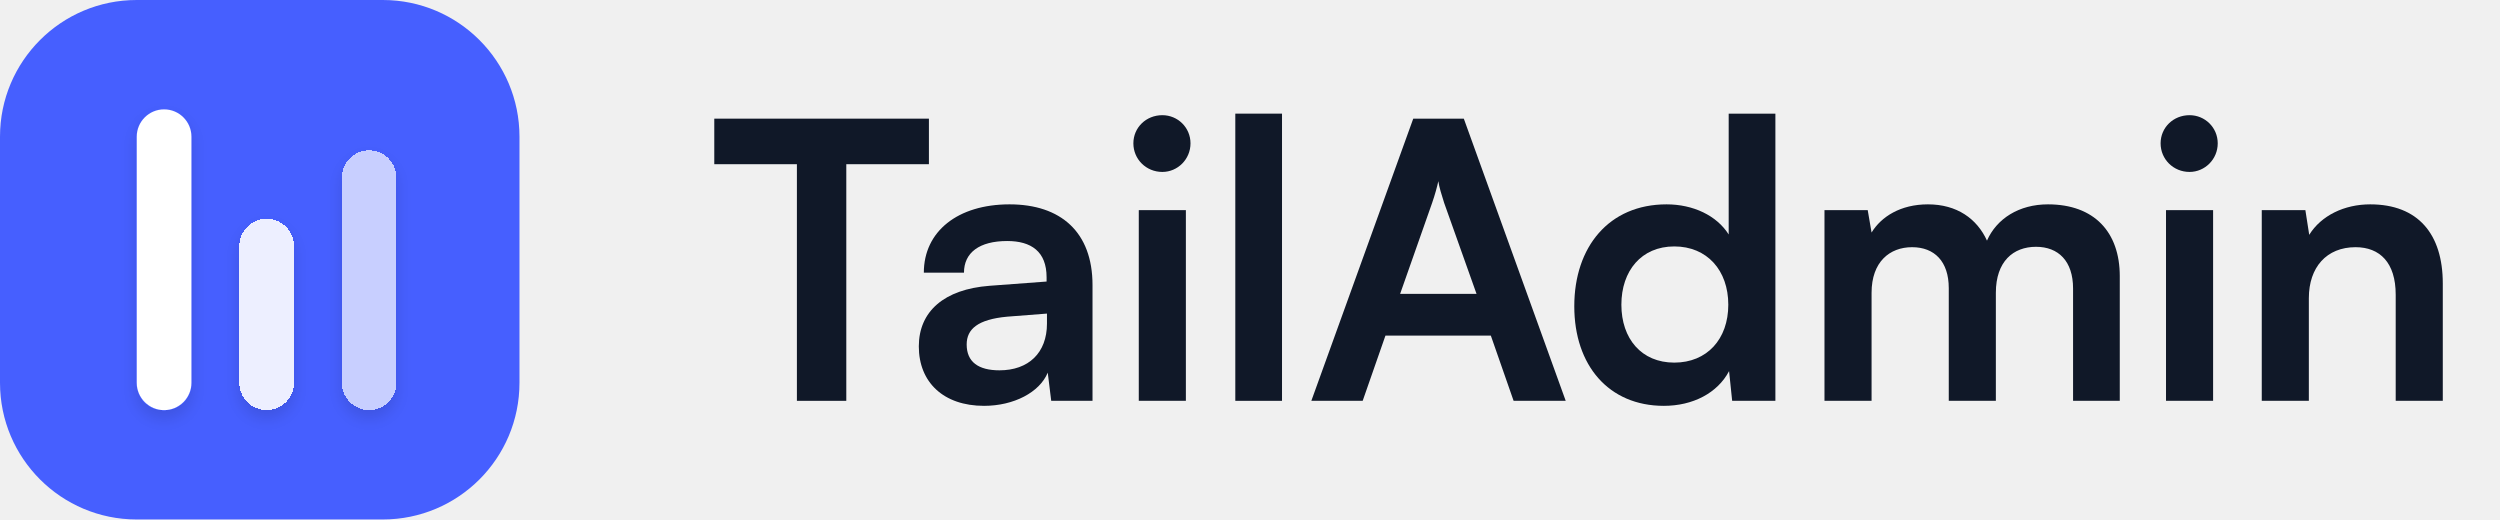
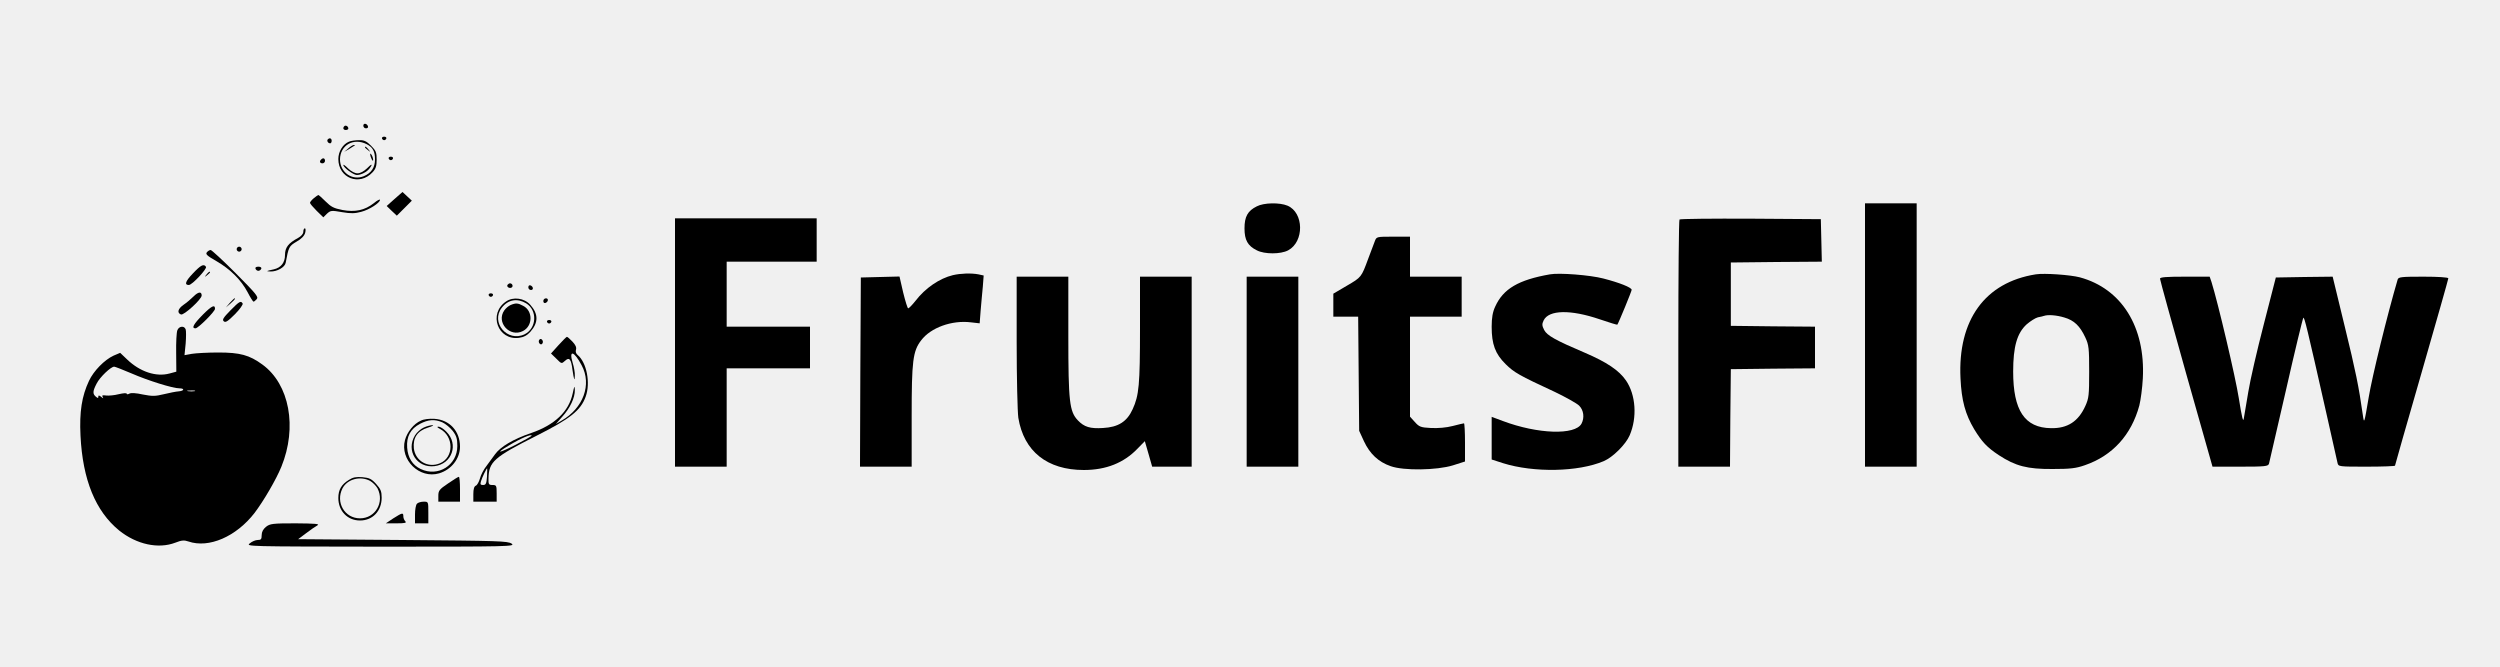
- <svg xmlns="http://www.w3.org/2000/svg" width="154" height="32" viewBox="0 0 154 32" fill="none">
-   <path d="M0 8.421C0 3.77 3.77 0 8.421 0H23.579C28.23 0 32 3.77 32 8.421V23.579C32 28.23 28.23 32 23.579 32H8.421C3.77 32 0 28.23 0 23.579V8.421Z" fill="#465FFF" />
-   <g filter="url(#filter0_d_1624_24907)">
-     <path d="M8.424 8.422C8.424 7.491 9.178 6.737 10.108 6.737V6.737C11.038 6.737 11.792 7.491 11.792 8.422V23.579C11.792 24.51 11.038 25.264 10.108 25.264V25.264C9.178 25.264 8.424 24.51 8.424 23.579V8.422Z" fill="white" />
+ <svg xmlns="http://www.w3.org/2000/svg" version="1.0" width="1500pt" height="400pt" viewBox="0 0 1500 400" preserveAspectRatio="xMidYMid meet">
+   <g transform="translate(0,400) scale(0.1,-0.1)" fill="#000000" stroke="none">
+     <path d="M2180 3246 c0 -9 7 -16 16 -16 9 0 14 5 12 12 -6 18 -28 21 -28 4z" />
+     <path d="M2066 3243 c-11 -11 -6 -23 9 -23 8 0 15 4 15 9 0 13 -16 22 -24 14z" />
+     <path d="M2292 3169 c2 -6 8 -10 13 -10 5 0 11 4 13 10 2 6 -4 11 -13 11 -9 0 -15 -5 -13 -11z" />
+     <path d="M1967 3164 c-8 -8 1 -24 14 -24 5 0 9 7 9 15 0 15 -12 20 -23 9z" />
+     <path d="M2094 3150 c-37 -15 -64 -59 -64 -104 0 -115 127 -164 205 -80 20 21 25 38 25 76 0 43 -4 54 -34 84 -27 27 -42 34 -72 33 -22 0 -49 -4 -60 -9z m106 -15 c37 -19 50 -43 50 -92 0 -48 -22 -81 -67 -100 -70 -29 -143 23 -143 101 1 85 82 131 160 91z" />
+     <path d="M2089 3109 l-24 -20 30 17 c39 24 40 24 28 24 -6 0 -21 -9 -34 -21z" />
+     <path d="M2190 3116 c0 -2 8 -10 18 -17 15 -13 16 -12 3 4 -13 16 -21 21 -21 13z" />
+     <path d="M2221 3075 c1 -19 18 -51 18 -35 0 8 -4 22 -9 30 -5 8 -9 11 -9 5z" />
+     <path d="M2060 3010 c0 -15 61 -60 81 -60 25 0 60 18 76 39 23 30 13 30 -16 0 -18 -17 -40 -29 -56 -29 -16 0 -38 12 -56 29 -16 16 -29 26 -29 21z" />
+     <path d="M2332 3049 c2 -6 8 -10 13 -10 5 0 11 4 13 10 2 6 -4 11 -13 11 -9 0 -15 -5 -13 -11z" />
+     <path d="M1927 3043 c-12 -11 -8 -23 8 -23 8 0 15 7 15 15 0 16 -12 20 -23 8z" />
+     <path d="M2367 2806 l-47 -42 30 -29 31 -29 45 45 45 45 -28 26 -28 26 -48 -42z" />
+     <path d="M1883 2811 c-13 -11 -23 -23 -23 -28 0 -5 18 -26 40 -48 l40 -39 22 22 c22 20 27 20 91 9 52 -9 78 -8 114 2 48 12 113 54 113 72 0 5 -17 -3 -37 -20 -55 -43 -112 -55 -188 -41 -52 10 -69 19 -101 51 -21 21 -41 39 -44 39 -3 -1 -15 -9 -27 -19z" />
+     <path d="M7541 2762 c-55 -27 -74 -62 -74 -132 0 -70 19 -105 74 -132 46 -24 143 -24 188 0 97 52 95 226 -4 268 -48 20 -142 18 -184 -4z" />
+     <path d="M11190 1990 l0 -790 155 0 155 0 0 790 0 790 -155 0 -155 0 0 -790z" />
+     <path d="M4050 1945 l0 -745 155 0 155 0 0 295 0 295 250 0 250 0 0 125 0 125 -250 0 -250 0 0 195 0 195 270 0 270 0 0 130 0 130 -425 0 -425 0 0 -745z" />
+     <path d="M10077 2683 c-4 -3 -7 -339 -7 -745 l0 -738 155 0 155 0 2 293 3 292 253 3 252 2 0 125 0 125 -252 2 -253 3 0 190 0 190 273 3 273 2 -3 128 -3 127 -421 3 c-231 1 -424 -1 -427 -5z" />
+     <path d="M1820 2610 c0 -13 -12 -27 -32 -38 -58 -31 -78 -57 -78 -102 0 -46 -24 -76 -67 -86 -46 -10 -50 -12 -20 -13 39 -1 86 25 91 52 18 96 20 100 65 127 29 16 47 35 52 53 4 15 3 27 -2 27 -5 0 -9 -9 -9 -20z" />
+     <path d="M8249 2553 c-6 -16 -24 -63 -40 -106 -41 -111 -40 -110 -129 -162 l-80 -47 0 -69 0 -69 74 0 75 0 3 -342 3 -343 29 -63 c35 -75 87 -124 160 -149 78 -28 277 -25 374 5 l72 23 0 114 c0 63 -3 115 -6 115 -3 0 -34 -7 -68 -16 -38 -10 -87 -14 -130 -12 -62 3 -71 7 -97 36 l-29 32 0 300 0 300 155 0 155 0 0 120 0 120 -155 0 -155 0 0 120 0 120 -100 0 c-100 0 -101 0 -111 -27z" />
+     <path d="M1420 2505 c0 -8 7 -15 15 -15 8 0 15 7 15 15 0 8 -7 15 -15 15 -8 0 -15 -7 -15 -15z" />
+     <path d="M1241 2486 c-9 -11 2 -21 56 -52 84 -48 150 -114 189 -188 16 -31 32 -56 35 -56 4 0 12 7 20 16 11 13 -7 34 -127 155 -76 76 -144 139 -150 139 -6 0 -17 -6 -23 -14z" />
+     <path d="M1157 2359 c-45 -47 -52 -69 -24 -69 20 0 110 97 103 109 -13 20 -31 11 -79 -40z" />
+     <path d="M1533 2388 c2 -7 10 -13 17 -13 7 0 15 6 18 13 2 7 -5 12 -18 12 -13 0 -20 -5 -17 -12z" />
+     <path d="M1239 2353 c-13 -16 -12 -17 4 -4 9 7 17 15 17 17 0 8 -8 3 -21 -13z" />
+     <path d="M5717 2349 c-79 -19 -165 -77 -224 -154 -20 -25 -39 -45 -44 -45 -4 0 -17 43 -30 95 l-22 96 -116 -3 -116 -3 -3 -567 -2 -568 155 0 155 0 0 303 c0 332 7 390 57 455 57 76 184 122 298 108 l53 -6 6 78 c4 42 9 107 13 143 l5 66 -32 7 c-43 8 -106 6 -153 -5z" />
+     <path d="M9300 2354 c-189 -33 -281 -87 -329 -194 -15 -32 -21 -66 -21 -121 0 -104 21 -162 84 -224 51 -50 78 -66 298 -168 64 -31 129 -67 143 -81 27 -27 33 -72 14 -108 -38 -70 -262 -63 -472 16 l-67 25 0 -128 0 -128 68 -22 c185 -58 451 -53 604 12 55 23 133 101 156 155 46 107 37 243 -22 329 -42 61 -115 110 -248 167 -174 74 -226 103 -243 136 -13 26 -14 35 -3 58 31 63 161 66 337 6 56 -19 104 -34 105 -32 8 11 86 201 86 209 0 14 -73 43 -170 68 -81 21 -264 35 -320 25z" />
+     <path d="M12215 2354 c-305 -48 -469 -274 -452 -624 6 -133 29 -216 82 -305 47 -77 77 -109 148 -156 101 -66 172 -84 322 -83 108 0 141 4 195 23 165 57 278 181 326 358 8 32 18 105 21 163 16 308 -127 538 -378 606 -57 15 -213 26 -264 18z m171 -259 c59 -17 94 -51 126 -120 21 -45 23 -64 23 -205 0 -141 -2 -160 -23 -206 -42 -93 -107 -135 -206 -133 -158 2 -227 106 -227 339 0 150 23 231 81 284 22 19 52 38 67 42 16 3 33 7 38 9 24 8 75 4 121 -10z" />
+     <path d="M6100 1948 c0 -216 5 -421 10 -455 33 -201 173 -313 393 -313 134 0 240 43 321 127 l45 46 22 -76 22 -77 119 0 118 0 0 570 0 570 -155 0 -155 0 0 -312 c0 -337 -6 -400 -44 -483 -34 -75 -86 -108 -178 -113 -77 -5 -113 6 -151 46 -50 53 -57 111 -57 504 l0 358 -155 0 -155 0 0 -392z" />
+     <path d="M7480 1770 l0 -570 155 0 155 0 0 570 0 570 -155 0 -155 0 0 -570z" />
+     <path d="M12960 2328 c0 -7 71 -264 157 -570 l158 -558 167 0 c150 0 167 2 172 18 2 9 48 208 102 442 53 234 100 428 104 433 6 7 21 -53 136 -563 35 -157 66 -295 69 -307 5 -23 7 -23 175 -23 94 0 170 3 170 6 0 3 72 255 160 560 88 305 160 559 160 564 0 6 -61 10 -149 10 -134 0 -150 -2 -155 -17 -61 -207 -154 -585 -174 -708 -27 -159 -27 -160 -35 -105 -24 170 -43 263 -109 533 l-72 297 -170 -2 -171 -3 -72 -280 c-40 -154 -82 -336 -93 -405 -12 -69 -24 -141 -27 -160 -4 -27 -11 2 -30 120 -20 128 -125 573 -164 698 l-11 32 -149 0 c-112 0 -149 -3 -149 -12z" />
+     <path d="M3045 2291 c-7 -12 12 -24 25 -16 11 7 4 25 -10 25 -5 0 -11 -4 -15 -9z" />
+     <path d="M3170 2276 c0 -9 7 -16 16 -16 17 0 14 22 -4 28 -7 2 -12 -3 -12 -12z" />
+     <path d="M1162 2222 c-16 -16 -43 -39 -61 -51 -34 -24 -40 -48 -15 -58 17 -6 124 91 124 114 0 25 -20 23 -48 -5z" />
+     <path d="M2932 2229 c2 -6 8 -10 13 -10 5 0 11 4 13 10 2 6 -4 11 -13 11 -9 0 -15 -5 -13 -11z" />
+     <path d="M1379 2183 l-24 -28 28 24 c25 23 32 31 24 31 -2 0 -14 -12 -28 -27z" />
+     <path d="M3036 2191 c-108 -73 -49 -235 78 -218 29 4 49 15 68 36 49 55 49 107 0 162 -36 41 -103 50 -146 20z m121 -11 c69 -42 63 -151 -10 -186 -103 -49 -205 72 -136 160 38 49 93 58 146 26z" />
+     <path d="M3064 2170 c-12 -5 -29 -19 -38 -32 -51 -72 33 -165 112 -124 60 31 60 121 1 151 -31 17 -44 18 -75 5z" />
+     <path d="M3260 2194 c0 -9 5 -14 12 -12 18 6 21 28 4 28 -9 0 -16 -7 -16 -16z" />
+     <path d="M1382 2137 c-43 -44 -50 -56 -39 -65 10 -9 24 0 66 42 30 30 50 59 47 65 -11 18 -19 14 -74 -42z" />
+     <path d="M1217 2112 c-56 -57 -70 -82 -44 -82 16 0 117 101 117 117 0 28 -20 18 -73 -35z" />
+     <path d="M3282 2069 c2 -6 8 -10 13 -10 5 0 11 4 13 10 2 6 -4 11 -13 11 -9 0 -15 -5 -13 -11z" />
+     <path d="M1064 2018 c-5 -13 -8 -74 -7 -135 l1 -113 -41 -11 c-81 -22 -178 11 -254 84 l-42 40 -40 -17 c-54 -25 -119 -91 -147 -151 -43 -92 -58 -184 -51 -329 13 -265 90 -453 232 -569 105 -84 235 -112 337 -73 38 15 53 16 79 7 122 -42 286 29 396 171 54 71 130 201 161 277 97 237 49 496 -114 614 -78 57 -134 72 -264 72 -63 0 -135 -4 -159 -8 l-44 -8 7 70 c3 38 3 77 0 85 -9 24 -41 19 -50 -6z m-276 -258 c101 -44 249 -90 288 -90 33 0 30 -15 -3 -18 -16 -1 -56 -9 -89 -17 -53 -13 -70 -13 -127 -2 -40 9 -71 11 -81 5 -9 -5 -16 -5 -16 0 0 5 -21 3 -47 -3 -27 -7 -61 -10 -77 -8 -21 3 -26 1 -20 -9 6 -10 4 -10 -9 1 -13 10 -17 10 -17 1 0 -10 -3 -10 -15 0 -20 17 -19 33 5 79 19 38 85 101 105 101 5 0 52 -18 103 -40z m380 -107 c-10 -2 -28 -2 -40 0 -13 2 -5 4 17 4 22 1 32 -1 23 -4z" />
+     <path d="M3351 1929 l-45 -50 32 -31 c31 -31 31 -32 52 -13 26 24 37 11 45 -55 9 -60 13 -72 14 -34 1 17 -5 52 -13 77 -24 80 8 72 54 -15 62 -115 10 -257 -121 -332 l-34 -20 38 43 c48 53 77 115 76 161 -1 29 -3 26 -13 -21 -23 -108 -108 -189 -249 -237 -108 -37 -184 -82 -217 -128 -14 -19 -37 -51 -52 -71 -16 -20 -33 -53 -38 -73 -6 -21 -17 -41 -25 -44 -10 -4 -15 -20 -15 -51 l0 -45 70 0 70 0 0 50 c0 47 -2 50 -25 50 -22 0 -25 4 -24 38 2 102 30 127 289 258 202 102 264 151 294 234 30 82 6 205 -48 250 -10 8 -14 20 -10 32 4 14 -3 29 -22 49 -15 16 -30 29 -33 28 -3 -1 -26 -23 -50 -50z m-161 -543 c0 -3 -43 -27 -95 -54 -103 -53 -128 -56 -42 -5 71 43 137 71 137 59z m-268 -246 c-3 -42 -7 -50 -24 -50 -15 0 -18 4 -12 23 7 23 33 77 37 77 1 0 0 -22 -1 -50z" />
+     <path d="M3235 1960 c-4 -6 -3 -16 3 -22 6 -6 12 -6 17 2 4 6 3 16 -3 22 -6 6 -12 6 -17 -2z" />
+     <path d="M2525 1476 c-42 -18 -82 -68 -95 -116 -32 -119 87 -235 205 -200 73 22 125 88 125 160 0 93 -62 161 -153 167 -30 2 -65 -2 -82 -11z m129 -10 c18 -8 46 -31 62 -51 23 -30 28 -48 28 -91 0 -115 -115 -188 -220 -138 -49 23 -77 68 -81 128 -5 67 20 113 77 143 50 26 87 29 134 9z" />
+     <path d="M2543 1435 c-18 -8 -42 -29 -53 -47 -56 -92 11 -197 116 -185 106 12 148 132 72 207 -16 17 -37 30 -46 30 -12 0 -10 -4 7 -13 85 -44 86 -172 0 -207 -72 -30 -148 15 -156 91 -6 63 22 104 84 123 26 8 39 15 28 15 -11 0 -35 -6 -52 -14z" />
+     <path d="M2094 1121 c-46 -28 -64 -60 -64 -109 0 -78 55 -135 130 -135 76 0 130 57 130 137 0 38 -6 52 -33 82 -28 31 -41 37 -83 41 -37 3 -57 -1 -80 -16z m126 -6 c16 -9 36 -29 45 -45 43 -84 -13 -180 -105 -180 -92 0 -148 96 -105 180 29 55 105 76 165 45z" />
+     <path d="M2688 1099 c-52 -35 -58 -43 -58 -74 l0 -35 65 0 65 0 0 75 c0 41 -3 75 -7 74 -5 0 -34 -19 -65 -40z" />
+     <path d="M2502 978 c-7 -7 -12 -36 -12 -65 l0 -53 40 0 40 0 0 65 c0 65 0 65 -28 65 -15 0 -33 -5 -40 -12z" />
+     <path d="M2360 890 l-45 -30 65 0 c50 0 61 3 52 12 -7 7 -12 20 -12 30 0 24 -6 22 -60 -12z" />
+     <path d="M1596 839 c-17 -14 -26 -30 -26 -50 0 -24 -4 -29 -24 -29 -13 0 -34 -9 -47 -20 -24 -19 -21 -19 786 -20 774 0 808 1 785 18 -23 16 -76 17 -653 22 l-628 5 48 36 c26 20 57 41 68 47 15 9 -15 11 -131 12 -138 0 -154 -2 -178 -21z" />
  </g>
-   <g filter="url(#filter1_d_1624_24907)">
-     <path d="M14.742 15.157C14.742 14.227 15.496 13.473 16.426 13.473V13.473C17.357 13.473 18.111 14.227 18.111 15.157V23.578C18.111 24.508 17.357 25.262 16.426 25.262V25.262C15.496 25.262 14.742 24.508 14.742 23.578V15.157Z" fill="white" fill-opacity="0.9" shape-rendering="crispEdges" />
-   </g>
-   <g filter="url(#filter2_d_1624_24907)">
-     <path d="M21.055 10.946C21.055 10.016 21.809 9.262 22.739 9.262V9.262C23.669 9.262 24.423 10.016 24.423 10.946V23.578C24.423 24.508 23.669 25.262 22.739 25.262V25.262C21.809 25.262 21.055 24.508 21.055 23.578V10.946Z" fill="white" fill-opacity="0.7" shape-rendering="crispEdges" />
-   </g>
-   <path d="M44 10.115H49.089V24.691H52.132V10.115H57.221V7.309H44V10.115Z" fill="#101828" />
-   <path d="M60.617 25C62.448 25 64.042 24.168 64.541 22.955L64.755 24.691H67.299V17.558C67.299 14.3 65.349 12.588 62.187 12.588C59.001 12.588 56.908 14.252 56.908 16.797H59.381C59.381 15.56 60.332 14.847 62.044 14.847C63.519 14.847 64.47 15.489 64.47 17.082V17.343L60.95 17.605C58.168 17.819 56.599 19.174 56.599 21.338C56.599 23.549 58.121 25 60.617 25ZM61.569 22.812C60.261 22.812 59.547 22.289 59.547 21.219C59.547 20.268 60.237 19.674 62.044 19.507L64.493 19.317V19.935C64.493 21.742 63.352 22.812 61.569 22.812Z" fill="#101828" />
-   <path d="M71.6 10.591C72.551 10.591 73.335 9.806 73.335 8.831C73.335 7.856 72.551 7.095 71.6 7.095C70.601 7.095 69.816 7.856 69.816 8.831C69.816 9.806 70.601 10.591 71.6 10.591ZM70.149 24.691H73.05V12.944H70.149V24.691Z" fill="#101828" />
-   <path d="M78.972 24.691V7H76.095V24.691H78.972Z" fill="#101828" />
-   <path d="M83.941 24.691L85.344 20.672H91.835L93.238 24.691H96.448L90.171 7.309H87.056L80.778 24.691H83.941ZM88.221 12.493C88.387 12.017 88.53 11.494 88.601 11.161C88.649 11.518 88.815 12.041 88.958 12.493L90.955 18.104H86.247L88.221 12.493Z" fill="#101828" />
-   <path d="M102.493 25C104.276 25 105.798 24.215 106.511 22.86L106.701 24.691H109.364V7H106.487V14.443C105.75 13.277 104.3 12.588 102.659 12.588C99.116 12.588 96.976 15.203 96.976 18.865C96.976 22.503 99.092 25 102.493 25ZM103.135 22.337C101.113 22.337 99.877 20.863 99.877 18.77C99.877 16.678 101.113 15.18 103.135 15.18C105.156 15.18 106.463 16.654 106.463 18.77C106.463 20.886 105.156 22.337 103.135 22.337Z" fill="#101828" />
-   <path d="M115.289 24.691V18.033C115.289 16.131 116.406 15.227 117.785 15.227C119.164 15.227 120.044 16.107 120.044 17.748V24.691H122.945V18.033C122.945 16.107 124.015 15.203 125.418 15.203C126.797 15.203 127.701 16.083 127.701 17.771V24.691H130.578V17.011C130.578 14.3 129.008 12.588 126.155 12.588C124.372 12.588 122.993 13.468 122.398 14.823C121.78 13.468 120.543 12.588 118.76 12.588C117.072 12.588 115.883 13.349 115.289 14.324L115.051 12.944H112.388V24.691H115.289Z" fill="#101828" />
-   <path d="M134.876 10.591C135.827 10.591 136.612 9.806 136.612 8.831C136.612 7.856 135.827 7.095 134.876 7.095C133.877 7.095 133.093 7.856 133.093 8.831C133.093 9.806 133.877 10.591 134.876 10.591ZM133.426 24.691H136.327V12.944H133.426V24.691Z" fill="#101828" />
-   <path d="M142.225 24.691V18.366C142.225 16.464 143.318 15.227 145.102 15.227C146.6 15.227 147.575 16.178 147.575 18.152V24.691H150.476V17.462C150.476 14.419 148.954 12.588 146.005 12.588C144.412 12.588 142.985 13.277 142.248 14.466L142.011 12.944H139.324V24.691H142.225Z" fill="#101828" />
-   <defs>
-     <filter id="filter0_d_1624_24907" x="7.424" y="6.237" width="5.368" height="20.526" filterUnits="userSpaceOnUse" color-interpolation-filters="sRGB">
-       <feFlood flood-opacity="0" result="BackgroundImageFix" />
-       <feColorMatrix in="SourceAlpha" type="matrix" values="0 0 0 0 0 0 0 0 0 0 0 0 0 0 0 0 0 0 127 0" result="hardAlpha" />
-       <feOffset dy="0.5" />
-       <feGaussianBlur stdDeviation="0.5" />
-       <feComposite in2="hardAlpha" operator="out" />
-       <feColorMatrix type="matrix" values="0 0 0 0 0 0 0 0 0 0 0 0 0 0 0 0 0 0 0.12 0" />
-       <feBlend mode="normal" in2="BackgroundImageFix" result="effect1_dropShadow_1624_24907" />
-       <feBlend mode="normal" in="SourceGraphic" in2="effect1_dropShadow_1624_24907" result="shape" />
-     </filter>
-     <filter id="filter1_d_1624_24907" x="13.742" y="12.973" width="5.368" height="13.79" filterUnits="userSpaceOnUse" color-interpolation-filters="sRGB">
-       <feFlood flood-opacity="0" result="BackgroundImageFix" />
-       <feColorMatrix in="SourceAlpha" type="matrix" values="0 0 0 0 0 0 0 0 0 0 0 0 0 0 0 0 0 0 127 0" result="hardAlpha" />
-       <feOffset dy="0.5" />
-       <feGaussianBlur stdDeviation="0.5" />
-       <feComposite in2="hardAlpha" operator="out" />
-       <feColorMatrix type="matrix" values="0 0 0 0 0 0 0 0 0 0 0 0 0 0 0 0 0 0 0.12 0" />
-       <feBlend mode="normal" in2="BackgroundImageFix" result="effect1_dropShadow_1624_24907" />
-       <feBlend mode="normal" in="SourceGraphic" in2="effect1_dropShadow_1624_24907" result="shape" />
-     </filter>
-     <filter id="filter2_d_1624_24907" x="20.055" y="8.762" width="5.368" height="18" filterUnits="userSpaceOnUse" color-interpolation-filters="sRGB">
-       <feFlood flood-opacity="0" result="BackgroundImageFix" />
-       <feColorMatrix in="SourceAlpha" type="matrix" values="0 0 0 0 0 0 0 0 0 0 0 0 0 0 0 0 0 0 127 0" result="hardAlpha" />
-       <feOffset dy="0.5" />
-       <feGaussianBlur stdDeviation="0.5" />
-       <feComposite in2="hardAlpha" operator="out" />
-       <feColorMatrix type="matrix" values="0 0 0 0 0 0 0 0 0 0 0 0 0 0 0 0 0 0 0.12 0" />
-       <feBlend mode="normal" in2="BackgroundImageFix" result="effect1_dropShadow_1624_24907" />
-       <feBlend mode="normal" in="SourceGraphic" in2="effect1_dropShadow_1624_24907" result="shape" />
-     </filter>
-   </defs>
</svg>
